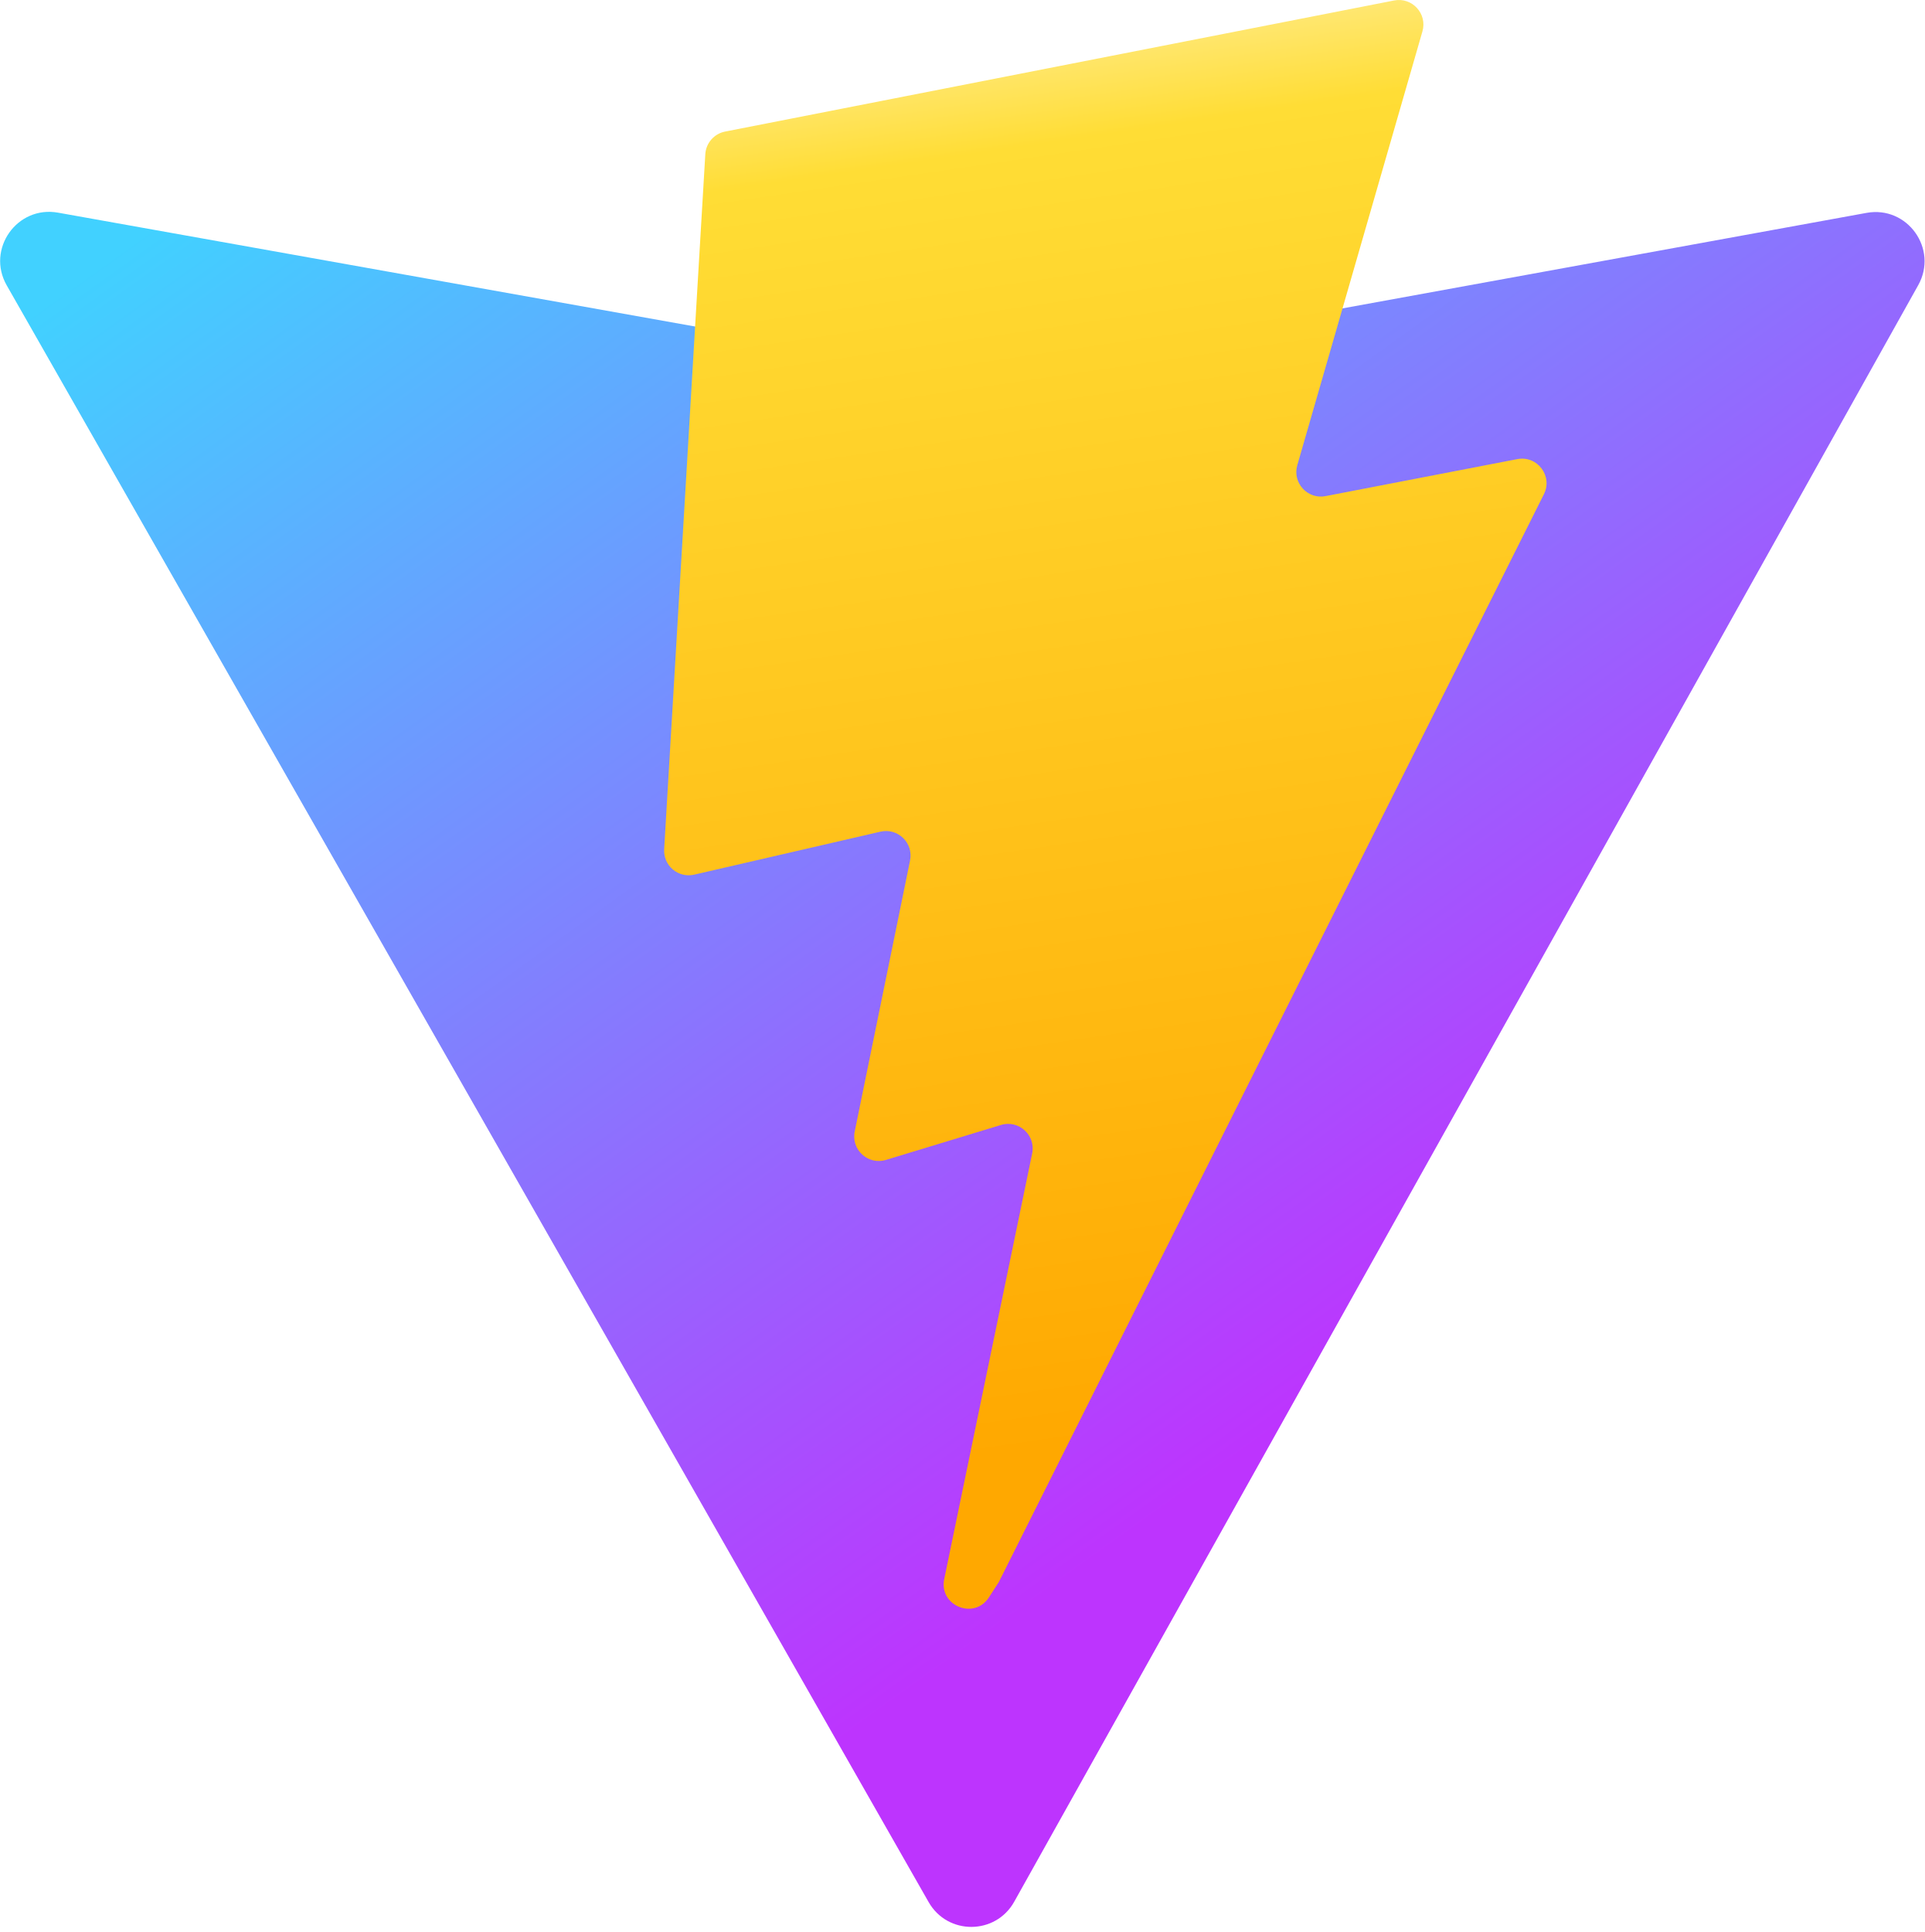
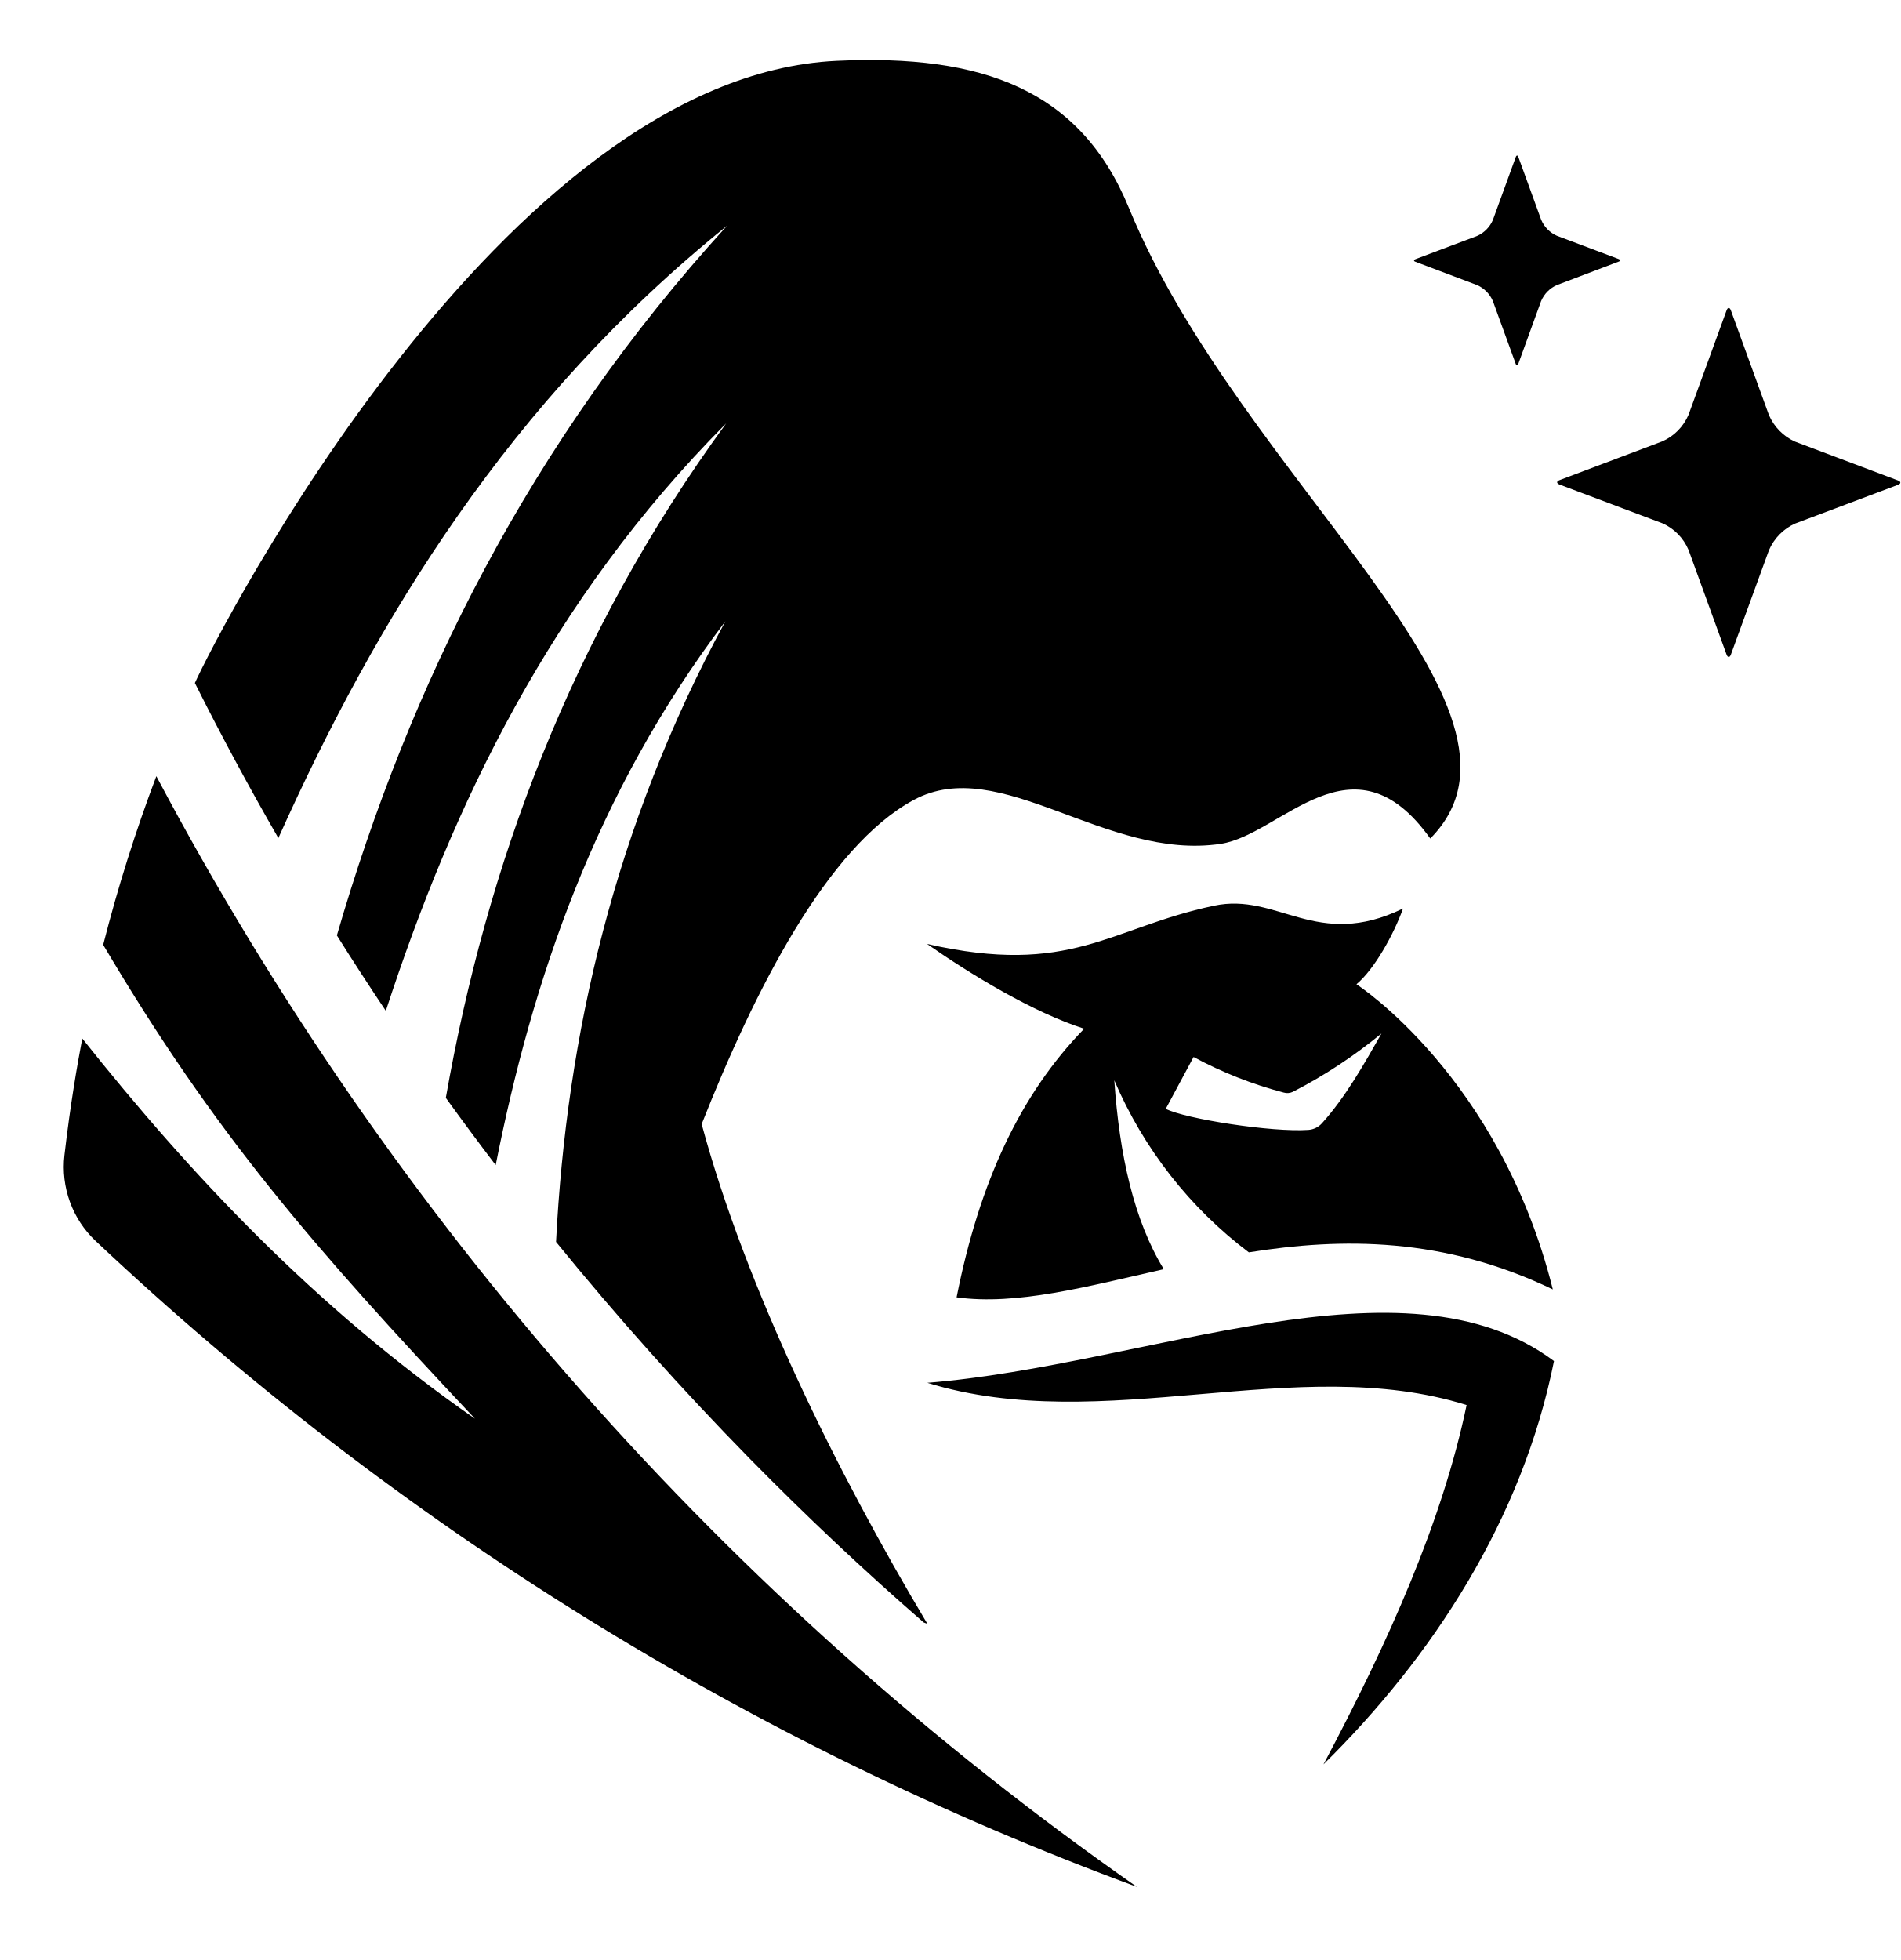
- <svg xmlns="http://www.w3.org/2000/svg" aria-hidden="true" role="img" class="iconify iconify--logos" width="31.88" height="32" preserveAspectRatio="xMidYMid meet" viewBox="0 0 256 257">
-   <defs>
-     <linearGradient id="IconifyId1813088fe1fbc01fb466" x1="-.828%" x2="57.636%" y1="7.652%" y2="78.411%">
-       <stop offset="0%" stop-color="#41D1FF" />
-       <stop offset="100%" stop-color="#BD34FE" />
-     </linearGradient>
-     <linearGradient id="IconifyId1813088fe1fbc01fb467" x1="43.376%" x2="50.316%" y1="2.242%" y2="89.03%">
-       <stop offset="0%" stop-color="#FFEA83" />
-       <stop offset="8.333%" stop-color="#FFDD35" />
-       <stop offset="100%" stop-color="#FFA800" />
-     </linearGradient>
-   </defs>
-   <path fill="url(#IconifyId1813088fe1fbc01fb466)" d="M255.153 37.938L134.897 252.976c-2.483 4.44-8.862 4.466-11.382.048L.875 37.958c-2.746-4.814 1.371-10.646 6.827-9.67l120.385 21.517a6.537 6.537 0 0 0 2.322-.004l117.867-21.483c5.438-.991 9.574 4.796 6.877 9.62Z" />
-   <path fill="url(#IconifyId1813088fe1fbc01fb467)" d="M185.432.063L96.44 17.501a3.268 3.268 0 0 0-2.634 3.014l-5.474 92.456a3.268 3.268 0 0 0 3.997 3.378l24.777-5.718c2.318-.535 4.413 1.507 3.936 3.838l-7.361 36.047c-.495 2.426 1.782 4.5 4.151 3.78l15.304-4.649c2.372-.72 4.652 1.36 4.15 3.788l-11.698 56.621c-.732 3.542 3.979 5.473 5.943 2.437l1.313-2.028l72.516-144.72c1.215-2.423-.88-5.186-3.54-4.672l-25.505 4.922c-2.396.462-4.435-1.77-3.759-4.114l16.646-57.705c.677-2.35-1.37-4.583-3.769-4.113Z" />
+ <svg xmlns="http://www.w3.org/2000/svg" class="brand_icon w-[10vw]  sm:w-[3.4vw] sm:h-[3.4vw] text-white visible-[inherit]" viewBox="0 0 64 66" fill="none" data-v-1932cced="">
+   <path fill-rule="evenodd" clip-rule="evenodd" d="M58.147 10.454C58.189 10.341 58.255 10.341 58.294 10.454L59.577 13.976C59.749 14.377 60.063 14.697 60.457 14.874L63.919 16.177C64.027 16.217 64.027 16.284 63.919 16.327L60.457 17.63C60.062 17.805 59.748 18.126 59.577 18.528L58.294 22.04C58.255 22.153 58.189 22.153 58.147 22.04L56.867 18.518C56.696 18.116 56.381 17.795 55.987 17.62L52.525 16.317C52.417 16.274 52.417 16.207 52.525 16.167L55.987 14.864C56.38 14.688 56.695 14.367 56.867 13.966L58.147 10.454ZM50.279 7.408C50.175 7.649 49.986 7.841 49.749 7.945L47.672 8.729C47.608 8.754 47.608 8.794 47.672 8.819L49.749 9.6C49.986 9.704 50.176 9.897 50.279 10.139L51.046 12.253C51.071 12.318 51.11 12.318 51.134 12.253L51.904 10.139C52.007 9.898 52.195 9.705 52.431 9.6L54.508 8.811C54.575 8.786 54.575 8.746 54.508 8.721L52.431 7.938C52.196 7.832 52.008 7.641 51.904 7.401L51.134 5.287C51.11 5.219 51.071 5.219 51.046 5.287L50.279 7.408ZM54.229 45.721C53.873 53.975 46.426 61.049 42.018 64.531C41.053 65.29 39.868 65.702 38.649 65.704C38.01 65.704 37.376 65.591 36.775 65.37C24.574 60.877 9.381 50.678 1.746 43.417C1.139 42.843 0.669 42.137 0.369 41.351C0.07 40.566 -0.051 39.721 0.017 38.881C1.346 21.908 15.583 0 28.885 0C36.538 0 38.448 2.573 41.922 9.932C43.062 12.336 44.73 14.392 46.336 16.379C50.139 21.062 53.731 25.487 48.297 32.783C52.431 36.79 54.425 41.143 54.229 45.721ZM45.681 33.145C46.284 32.646 46.937 31.465 47.253 30.592C44.337 32.012 43.033 30.035 40.877 30.5C37.359 31.248 36.074 32.893 31.224 31.788C32.72 32.831 34.806 34.094 36.513 34.641C34.365 36.852 32.994 39.787 32.219 43.686C34.24 43.963 36.582 43.332 39.195 42.74C38.195 41.1 37.705 38.909 37.531 36.38C38.515 38.681 40.077 40.678 42.059 42.171C45.181 41.672 48.618 41.647 52.297 43.419C50.509 36.251 45.681 33.145 45.681 33.145ZM6.564 23.004C7.448 24.768 8.385 26.508 9.374 28.223C12.689 20.83 17.167 13.496 24.486 7.603C17.821 14.904 13.785 23.094 11.345 31.5C11.882 32.354 12.431 33.2 12.993 34.039C15.242 27.152 18.53 20.218 24.456 14.255C19.197 21.456 16.38 29.192 15.016 36.969C15.563 37.718 16.125 38.484 16.693 39.233C17.919 33.048 20.028 26.735 24.429 20.92C20.688 27.821 19.077 34.898 18.726 41.819C20.776 44.344 22.953 46.78 25.256 49.128C27.144 51.05 29.093 52.885 31.104 54.634L31.231 54.681C28.174 49.565 25.116 43.359 23.63 37.853C25.403 33.36 27.855 28.513 30.768 26.938C33.681 25.363 37.231 28.997 41.108 28.415C43.155 28.108 45.553 24.576 48.165 28.236C52.502 23.867 41.775 16.152 38.016 7.019C36.378 3.025 33.075 1.832 28.171 2.062C16.946 2.571 7.363 21.234 6.564 23.004ZM38.286 63.535C24.515 53.919 13.195 41.098 5.267 26.136C4.566 27.993 3.969 29.889 3.479 31.815C7.241 38.18 10.512 41.941 15.999 47.772C10.585 44.006 6.385 39.513 2.771 34.97C2.609 35.819 2.369 37.176 2.17 38.904C2.11 39.434 2.173 39.971 2.355 40.471C2.537 40.972 2.832 41.422 3.217 41.784C13.363 51.346 25.287 58.741 38.286 63.535V63.535ZM52.336 45.835C47.285 42.054 38.685 45.965 31.229 46.564C37.163 48.389 43.666 45.516 49.391 47.313C48.577 51.217 46.765 55.286 44.57 59.417C48.236 55.805 51.269 51.169 52.336 45.835V45.835ZM43.229 36.79C42.175 36.514 41.157 36.112 40.196 35.592L39.259 37.339C39.924 37.678 42.837 38.135 44.063 38.048C44.238 38.036 44.403 37.955 44.521 37.823C45.316 36.942 45.941 35.826 46.525 34.8C45.598 35.557 44.595 36.211 43.533 36.752C43.44 36.802 43.331 36.815 43.229 36.79Z" fill="none" data-v-1932cced="" />
+   <path fill-rule="evenodd" clip-rule="evenodd" d="M58.145 10.454C58.186 10.341 58.252 10.341 58.292 10.454L59.572 13.976C59.745 14.376 60.06 14.696 60.454 14.872L63.914 16.177C64.025 16.217 64.025 16.285 63.914 16.327L60.454 17.63C60.06 17.806 59.745 18.127 59.572 18.529L58.292 22.04C58.252 22.15 58.186 22.15 58.145 22.04L56.865 18.518C56.694 18.115 56.378 17.794 55.982 17.62L52.522 16.317C52.412 16.274 52.412 16.207 52.522 16.167L55.982 14.862C56.377 14.688 56.693 14.368 56.865 13.966L58.145 10.454ZM50.276 7.406C50.173 7.647 49.983 7.84 49.746 7.945L47.67 8.726C47.603 8.751 47.603 8.794 47.67 8.816L49.746 9.6C49.983 9.705 50.173 9.898 50.276 10.139L51.044 12.251C51.068 12.318 51.107 12.318 51.132 12.251L51.899 10.139C52.002 9.897 52.191 9.704 52.429 9.6L54.508 8.811C54.575 8.789 54.575 8.746 54.508 8.721L52.431 7.94C52.194 7.836 52.004 7.643 51.902 7.401L51.134 5.289C51.11 5.222 51.071 5.222 51.046 5.289L50.276 7.406ZM45.681 33.143C46.282 32.644 46.937 31.466 47.25 30.592C44.335 32.012 43.033 30.035 40.875 30.5C37.356 31.248 36.072 32.891 31.219 31.785C32.717 32.831 34.801 34.094 36.511 34.641C34.362 36.852 32.989 39.785 32.215 43.686C34.235 43.964 36.579 43.33 39.193 42.738C38.19 41.098 37.7 38.909 37.526 36.378C38.511 38.68 40.074 40.678 42.057 42.171C45.178 41.672 48.616 41.647 52.294 43.419C50.504 36.251 45.681 33.143 45.681 33.143ZM6.564 23.001C7.45 24.769 8.387 26.508 9.374 28.221C12.689 20.83 17.167 13.494 24.486 7.601C17.821 14.904 13.785 23.094 11.345 31.498C11.88 32.354 12.432 33.2 12.993 34.039C15.239 27.152 18.527 20.218 24.456 14.255C19.197 21.456 16.38 29.192 15.014 36.969C15.563 37.73 16.123 38.485 16.693 39.233C17.919 33.048 20.028 26.733 24.429 20.92C20.688 27.819 19.077 34.885 18.726 41.819C20.776 44.34 22.953 46.776 25.256 49.125C27.144 51.047 29.093 52.883 31.104 54.632C31.145 54.647 31.187 54.667 31.231 54.679C28.174 49.562 25.116 43.359 23.63 37.853C25.405 33.36 27.857 28.51 30.77 26.938C33.683 25.365 37.234 28.997 41.111 28.415C43.158 28.108 45.556 24.574 48.167 28.236C52.505 23.868 41.775 16.152 38.019 7.004C36.38 3.01 33.078 1.82 28.174 2.049C16.943 2.571 7.361 21.234 6.562 23.001H6.564ZM38.283 63.535C24.512 53.919 13.193 41.098 5.265 26.137C4.563 27.993 3.965 29.889 3.475 31.815C7.238 38.18 10.509 41.939 15.995 47.773C10.583 44.006 6.383 39.513 2.771 34.97C2.609 35.819 2.369 37.177 2.17 38.904C2.109 39.434 2.173 39.971 2.355 40.472C2.537 40.972 2.832 41.422 3.217 41.784C13.361 51.345 25.283 58.741 38.281 63.535H38.283ZM52.336 45.833C47.282 42.054 38.683 45.965 31.229 46.564C37.163 48.389 43.666 45.516 49.391 47.313C48.577 51.215 46.765 55.283 44.57 59.414C48.234 55.802 51.267 51.17 52.333 45.833H52.336ZM43.229 36.79C42.175 36.513 41.157 36.111 40.196 35.592L39.259 37.339C39.924 37.678 42.837 38.135 44.063 38.048C44.238 38.036 44.403 37.955 44.521 37.823C45.316 36.942 45.941 35.826 46.525 34.8C45.6 35.562 44.599 36.221 43.538 36.767C43.441 36.812 43.331 36.821 43.229 36.79V36.79Z" fill="currentColor" data-v-1932cced="" />
</svg>
